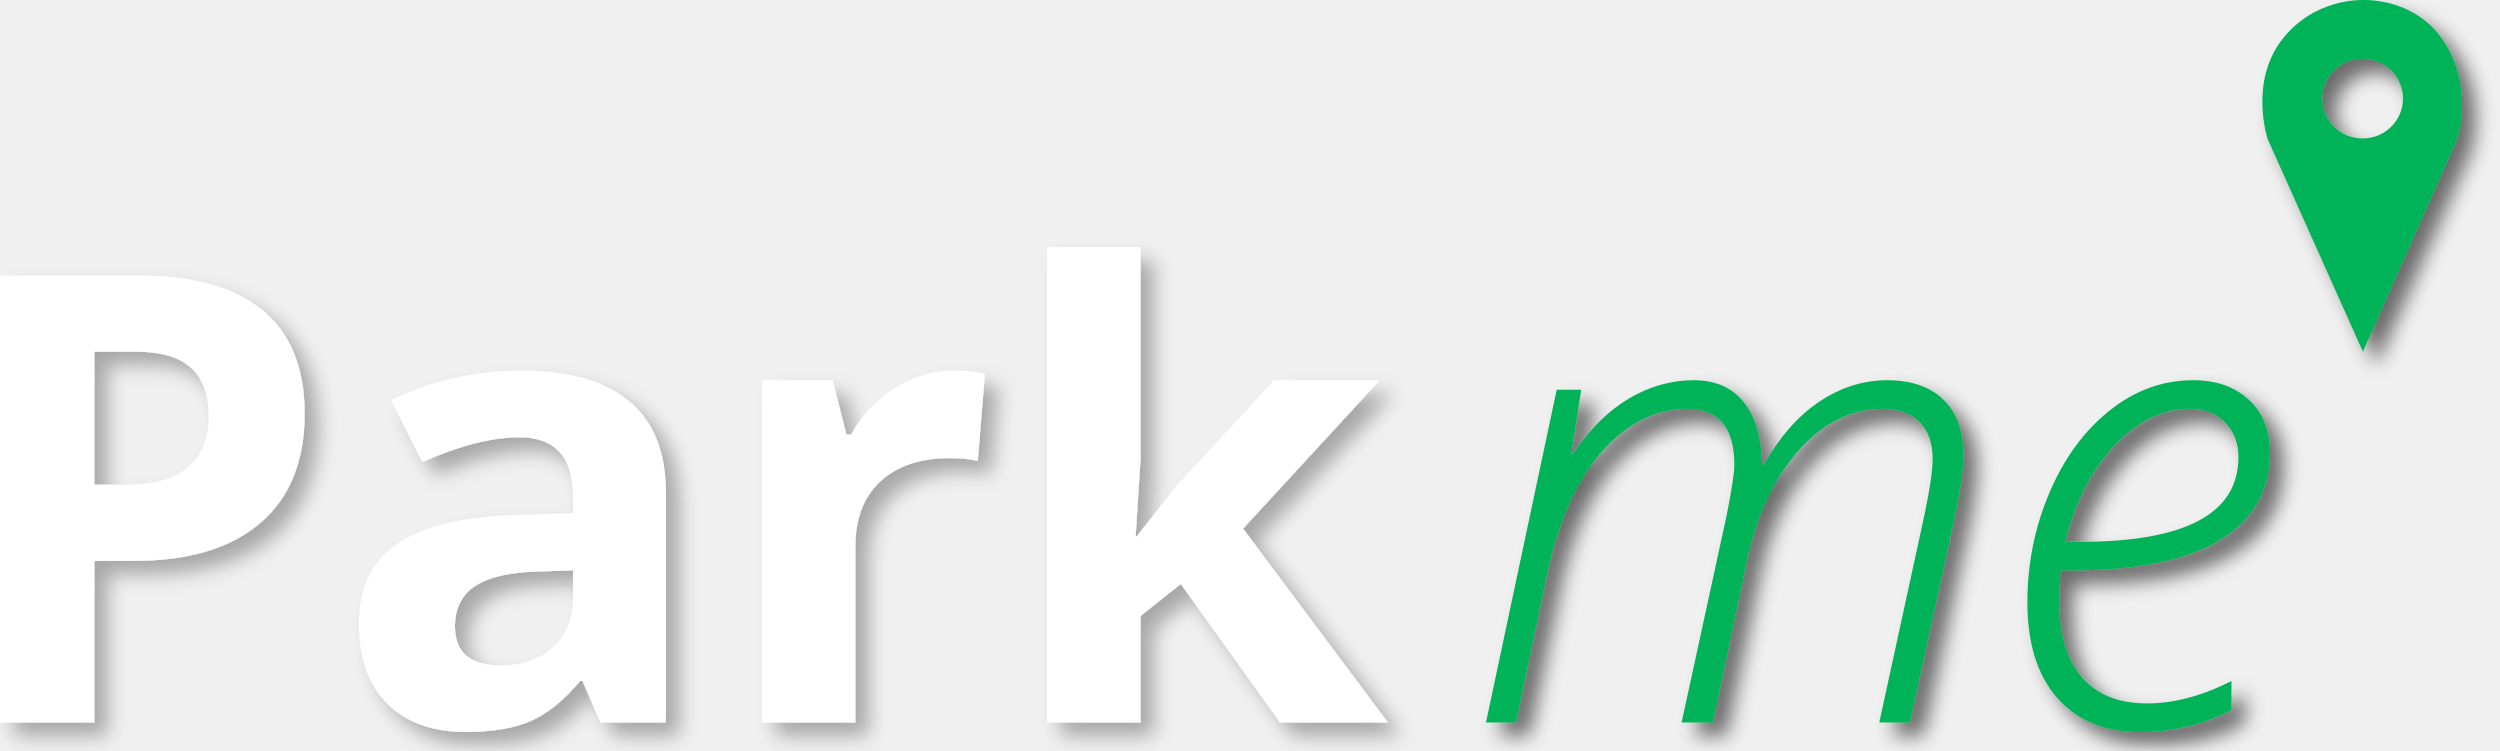
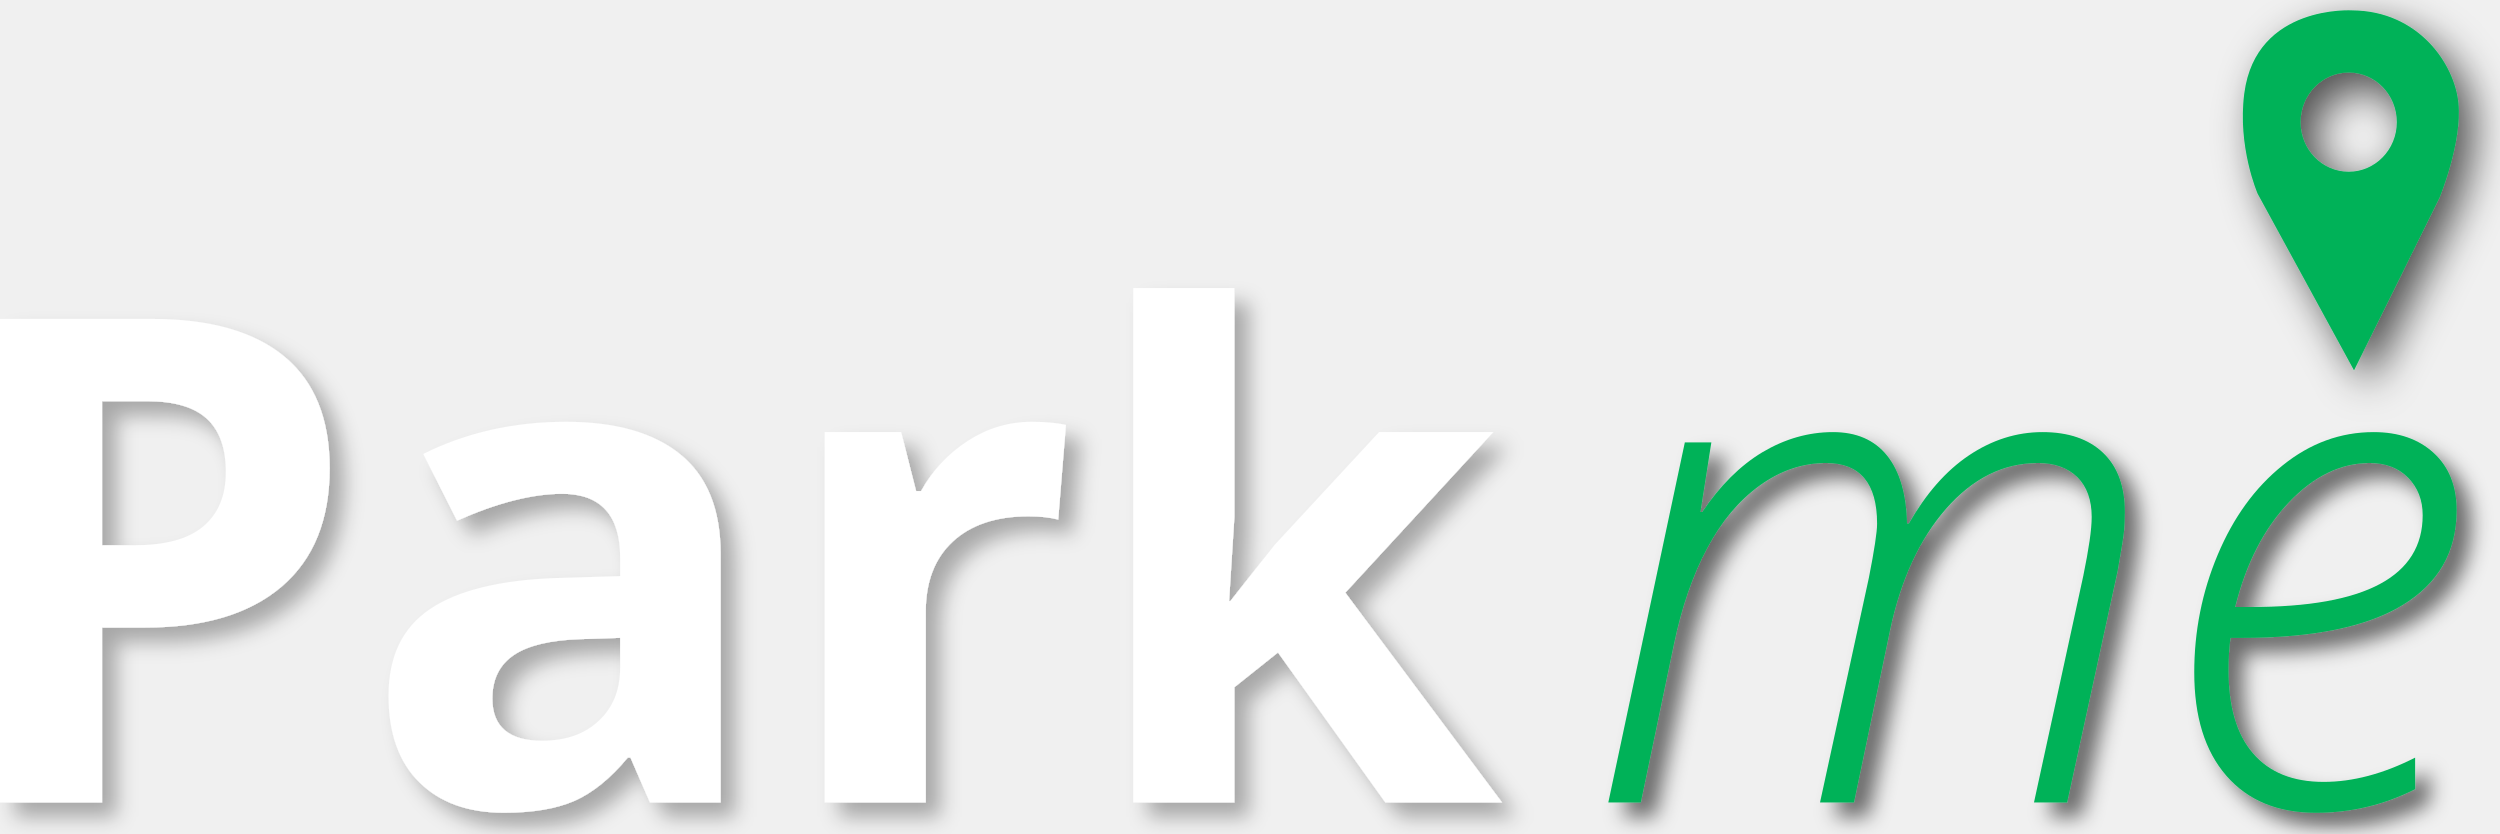
- <svg xmlns="http://www.w3.org/2000/svg" id="Untitled-Page%201" viewBox="0 0 263 79" style="background-color:#ffffff00" version="1.1" xml:space="preserve" x="0px" y="0px" width="263px" height="79px">
+ <svg xmlns="http://www.w3.org/2000/svg" id="Untitled-Page%201" viewBox="0 0 243 81" style="background-color:#ffffff00" version="1.1" xml:space="preserve" x="0px" y="0px" width="243px" height="81px">
  <defs>
    <filter id="filter1" x="-100%" y="-100%" width="300%" height="300%">
      <feOffset result="out" in="SourceGraphic" dx="1.414" dy="1.414" />
      <feColorMatrix result="out" in="out" type="matrix" values="0 0 0 0 0  0 0 0 0 0  0 0 0 0 0  0 0 0 0.302 0" />
      <feGaussianBlur result="out" in="out" stdDeviation="1" />
      <feBlend in="SourceGraphic" in2="out" mode="normal" result="Drop_Shadow1" />
    </filter>
    <filter id="filter2" x="-100%" y="-100%" width="300%" height="300%">
      <feOffset result="out" in="SourceGraphic" dx="1.414" dy="1.414" />
      <feColorMatrix result="out" in="out" type="matrix" values="0 0 0 0 0  0 0 0 0 0  0 0 0 0 0  0 0 0 0.561 0" />
      <feGaussianBlur result="out" in="out" stdDeviation="1" />
      <feBlend in="SourceGraphic" in2="out" mode="normal" result="Drop_Shadow2" />
    </filter>
    <filter id="filter3" x="-100%" y="-100%" width="300%" height="300%">
-       <feOffset result="out" in="SourceGraphic" dx="1.414" dy="1.414" />
-       <feColorMatrix result="out" in="out" type="matrix" values="0 0 0 0 0  0 0 0 0 0  0 0 0 0 0  0 0 0 0.561 0" />
-       <feGaussianBlur result="out" in="out" stdDeviation="1" />
+       <feOffset result="out" in="SourceGraphic" dx="1.389" dy="1.439" />
+       <feColorMatrix result="out" in="out" type="matrix" values="0 0 0 0 0  0 0 0 0 0  0 0 0 0 0  0 0 0 0.678 0" />
+       <feGaussianBlur result="out" in="out" stdDeviation="2" />
      <feBlend in="SourceGraphic" in2="out" mode="normal" result="Drop_Shadow3" />
    </filter>
  </defs>
  <g id="Layer%201">
    <g filter="url(#filter1)">
-       <path d="M 9.922 37 L 14.312 37 C 16.938 37 18.859 37.562 20.094 38.688 C 21.328 39.812 21.953 41.531 21.953 43.875 C 21.953 46.203 21.203 47.969 19.734 49.188 C 18.266 50.406 16.047 51 13.094 51 L 9.922 51 L 9.922 37 L 9.922 37 ZM 27.641 32.656 C 24.703 30.219 20.406 29 14.781 29 L -0.062 29 L -0.062 76 L 9.922 76 L 9.922 59 L 14.125 59 C 19.844 59 24.266 57.672 27.375 55.016 C 30.484 52.359 32.047 48.531 32.047 43.516 C 32.047 38.703 30.578 35.094 27.641 32.656 L 27.641 32.656 Z" fill="#ffffff" />
-       <path d="M 70.047 76 L 70.047 51.844 C 70.047 47.531 68.75 44.312 66.156 42.188 C 63.562 40.062 59.844 39 55 39 C 49.922 39 45.297 40.047 41.141 42.125 L 44.422 48.609 C 48.328 46.875 51.734 46 54.641 46 C 58.391 46 60.281 48.078 60.281 52.203 L 60.281 54 L 53.984 54.188 C 48.547 54.391 44.484 55.391 41.797 57.203 C 39.109 59.016 37.766 61.812 37.766 65.625 C 37.766 69.281 38.766 72.078 40.766 74.047 C 42.766 76.016 45.5 77 48.984 77 C 51.812 77 54.109 76.609 55.875 75.828 C 57.625 75.047 59.344 73.656 61.016 71.641 L 61.281 71.641 L 63.172 76 L 70.047 76 L 70.047 76 ZM 60.281 62.922 C 60.281 65.062 59.578 66.781 58.203 68.062 C 56.828 69.359 54.984 70 52.688 70 C 49.469 70 47.859 68.641 47.859 65.906 C 47.859 64 48.562 62.594 49.969 61.656 C 51.375 60.719 53.531 60.219 56.438 60.125 L 60.281 60 L 60.281 62.922 L 60.281 62.922 Z" fill="#ffffff" />
-       <path d="M 94.062 40.859 C 92.156 42.094 90.641 43.719 89.531 45.734 L 89.047 45.734 L 87.594 40 L 80.156 40 L 80.156 76 L 89.984 76 L 89.984 57.469 C 89.984 54.547 90.859 52.266 92.609 50.641 C 94.359 49.016 96.812 48.188 99.969 48.188 C 101.094 48.188 102.062 48.297 102.859 48.5 L 103.609 39.297 C 102.719 39.109 101.609 39 100.281 39 C 98.031 39 95.969 39.625 94.062 40.859 L 94.062 40.859 Z" fill="#ffffff" />
-       <path d="M 119.469 56.422 L 119.984 48.266 L 119.984 26 L 110.156 26 L 110.156 76 L 119.984 76 L 119.984 64.797 L 124.219 61.422 L 134.656 76 L 146 76 L 130.766 55.609 L 145.141 40 L 134.047 40 L 123.906 50.953 L 119.594 56.422 L 119.469 56.422 L 119.469 56.422 Z" fill="#ffffff" />
+       <path d="M 9.922 39 L 14.312 39 C 16.938 39 18.859 39.562 20.094 40.688 C 21.328 41.812 21.953 43.531 21.953 45.875 C 21.953 48.203 21.203 49.969 19.734 51.188 C 18.266 52.406 16.047 53 13.094 53 L 9.922 53 L 9.922 39 L 9.922 39 ZM 27.641 34.656 C 24.703 32.219 20.406 31 14.781 31 L -0.062 31 L -0.062 78 L 9.922 78 L 9.922 61 L 14.125 61 C 19.844 61 24.266 59.672 27.375 57.016 C 30.484 54.359 32.047 50.531 32.047 45.516 C 32.047 40.703 30.578 37.094 27.641 34.656 L 27.641 34.656 Z" fill="#ffffff" />
+       <path d="M 70.047 78 L 70.047 53.844 C 70.047 49.531 68.75 46.312 66.156 44.188 C 63.562 42.062 59.844 41 55 41 C 49.922 41 45.297 42.047 41.141 44.125 L 44.422 50.609 C 48.328 48.875 51.734 48 54.641 48 C 58.391 48 60.281 50.078 60.281 54.203 L 60.281 56 L 53.984 56.188 C 48.547 56.391 44.484 57.391 41.797 59.203 C 39.109 61.016 37.766 63.812 37.766 67.625 C 37.766 71.281 38.766 74.078 40.766 76.047 C 42.766 78.016 45.5 79 48.984 79 C 51.812 79 54.109 78.609 55.875 77.828 C 57.625 77.047 59.344 75.656 61.016 73.641 L 61.281 73.641 L 63.172 78 L 70.047 78 L 70.047 78 ZM 60.281 64.922 C 60.281 67.062 59.578 68.781 58.203 70.062 C 56.828 71.359 54.984 72 52.688 72 C 49.469 72 47.859 70.641 47.859 67.906 C 47.859 66 48.562 64.594 49.969 63.656 C 51.375 62.719 53.531 62.219 56.438 62.125 L 60.281 62 L 60.281 64.922 L 60.281 64.922 Z" fill="#ffffff" />
+       <path d="M 94.062 42.859 C 92.156 44.094 90.641 45.719 89.531 47.734 L 89.047 47.734 L 87.594 42 L 80.156 42 L 80.156 78 L 89.984 78 L 89.984 59.469 C 89.984 56.547 90.859 54.266 92.609 52.641 C 94.359 51.016 96.812 50.188 99.969 50.188 C 101.094 50.188 102.062 50.297 102.859 50.5 L 103.609 41.297 C 102.719 41.109 101.609 41 100.281 41 C 98.031 41 95.969 41.625 94.062 42.859 L 94.062 42.859 Z" fill="#ffffff" />
+       <path d="M 119.469 58.422 L 119.984 50.266 L 119.984 28 L 110.156 28 L 110.156 78 L 119.984 78 L 119.984 66.797 L 124.219 63.422 L 134.656 78 L 146 78 L 130.766 57.609 L 145.141 42 L 134.047 42 L 123.906 52.953 L 119.594 58.422 L 119.469 58.422 L 119.469 58.422 Z" fill="#ffffff" />
    </g>
    <g filter="url(#filter2)">
-       <path d="M 180.203 76 L 183.719 59.203 C 184.75 54.359 186.547 50.438 189.141 47.469 C 191.734 44.5 194.719 43 198.094 43 C 199.719 43 200.984 43.469 201.922 44.375 C 202.844 45.297 203.312 46.594 203.312 48.25 C 203.312 49.469 203.031 51.359 202.5 53.953 L 197.703 76 L 200.922 76 L 205.828 53.5 C 206.188 51.5 206.391 50.203 206.453 49.609 C 206.5 49.016 206.531 48.391 206.531 47.766 C 206.531 45.266 205.828 43.359 204.422 42.016 C 203.016 40.672 201.047 40 198.531 40 C 196 40 193.609 40.766 191.375 42.266 C 189.141 43.766 187.203 45.984 185.547 48.891 L 185.359 48.891 C 185.297 46 184.641 43.797 183.422 42.281 C 182.203 40.766 180.453 40 178.172 40 C 175.781 40 173.5 40.656 171.312 41.953 C 169.125 43.266 167.188 45.203 165.469 47.766 L 165.281 47.766 L 166.344 41 L 163.766 41 L 156.328 76 L 159.484 76 L 162.703 60.609 C 163.453 57.016 164.516 53.922 165.922 51.297 C 167.312 48.688 169.016 46.656 171.047 45.188 C 173.062 43.734 175.219 43 177.5 43 C 180.797 43 182.453 44.969 182.453 48.906 C 182.453 49.703 182.188 51.453 181.656 54.156 L 176.906 76 L 180.203 76 L 180.203 76 Z" fill="#00b259" />
-       <path d="M 234.75 74.703 L 234.75 71.641 C 231.656 73.219 228.688 74 225.859 74 C 222.859 74 220.578 73.078 218.984 71.219 C 217.391 69.375 216.609 66.672 216.609 63.141 C 216.609 61.984 216.672 60.938 216.797 60 L 217.859 60 C 224.766 60 229.984 58.953 233.5 56.828 C 237.016 54.703 238.781 51.625 238.781 47.594 C 238.781 45.25 238.047 43.406 236.578 42.047 C 235.109 40.688 233.156 40 230.719 40 C 227.5 40 224.547 41.078 221.875 43.234 C 219.188 45.391 217.094 48.281 215.562 51.922 C 214.031 55.562 213.281 59.375 213.281 63.344 C 213.281 67.656 214.312 71 216.406 73.406 C 218.5 75.812 221.391 77 225.109 77 C 228.516 77 231.734 76.234 234.75 74.703 L 234.75 74.703 ZM 234.078 44.438 C 235.016 45.406 235.484 46.609 235.484 48.078 C 235.484 54.031 229.922 57 218.828 57 L 217.25 57 C 218.312 52.75 220.062 49.359 222.484 46.812 C 224.891 44.281 227.516 43 230.328 43 C 231.891 43 233.141 43.484 234.078 44.438 L 234.078 44.438 Z" fill="#00b259" />
+       <path d="M 180.203 78 L 183.719 61.203 C 184.75 56.359 186.547 52.438 189.141 49.469 C 191.734 46.5 194.719 45 198.094 45 C 199.719 45 200.984 45.469 201.922 46.375 C 202.844 47.297 203.312 48.594 203.312 50.25 C 203.312 51.469 203.031 53.359 202.5 55.953 L 197.703 78 L 200.922 78 L 205.828 55.5 C 206.188 53.5 206.391 52.203 206.453 51.609 C 206.5 51.016 206.531 50.391 206.531 49.766 C 206.531 47.266 205.828 45.359 204.422 44.016 C 203.016 42.672 201.047 42 198.531 42 C 196 42 193.609 42.766 191.375 44.266 C 189.141 45.766 187.203 47.984 185.547 50.891 L 185.359 50.891 C 185.297 48 184.641 45.797 183.422 44.281 C 182.203 42.766 180.453 42 178.172 42 C 175.781 42 173.5 42.656 171.312 43.953 C 169.125 45.266 167.188 47.203 165.469 49.766 L 165.281 49.766 L 166.344 43 L 163.766 43 L 156.328 78 L 159.484 78 L 162.703 62.609 C 163.453 59.016 164.516 55.922 165.922 53.297 C 167.312 50.688 169.016 48.656 171.047 47.188 C 173.062 45.734 175.219 45 177.5 45 C 180.797 45 182.453 46.969 182.453 50.906 C 182.453 51.703 182.188 53.453 181.656 56.156 L 176.906 78 L 180.203 78 L 180.203 78 Z" fill="#00b259" />
+       <path d="M 234.75 76.703 L 234.75 73.641 C 231.656 75.219 228.688 76 225.859 76 C 222.859 76 220.578 75.078 218.984 73.219 C 217.391 71.375 216.609 68.672 216.609 65.141 C 216.609 63.984 216.672 62.938 216.797 62 L 217.859 62 C 224.766 62 229.984 60.953 233.5 58.828 C 237.016 56.703 238.781 53.625 238.781 49.594 C 238.781 47.25 238.047 45.406 236.578 44.047 C 235.109 42.688 233.156 42 230.719 42 C 227.5 42 224.547 43.078 221.875 45.234 C 219.188 47.391 217.094 50.281 215.562 53.922 C 214.031 57.562 213.281 61.375 213.281 65.344 C 213.281 69.656 214.312 73 216.406 75.406 C 218.5 77.812 221.391 79 225.109 79 C 228.516 79 231.734 78.234 234.75 76.703 L 234.75 76.703 ZM 234.078 46.438 C 235.016 47.406 235.484 48.609 235.484 50.078 C 235.484 56.031 229.922 59 218.828 59 L 217.25 59 C 218.312 54.75 220.062 51.359 222.484 48.812 C 224.891 46.281 227.516 45 230.328 45 C 231.891 45 233.141 45.484 234.078 46.438 L 234.078 46.438 Z" fill="#00b259" />
    </g>
-     <g filter="url(#filter3)">
-       <path d="M 244.286 10.371 C 244.286 8.053 246.191 6.174 248.541 6.174 C 250.89 6.174 252.795 8.053 252.795 10.371 C 252.795 12.689 250.89 14.568 248.541 14.568 C 246.191 14.568 244.286 12.689 244.286 10.371 ZM 248.428 0.009 C 248.428 0.009 243.433 -0.189 240.069 4.169 C 236.575 8.697 238.563 14.642 238.563 14.642 L 248.578 37 L 258.518 14.568 C 258.518 14.568 260.3 9.096 257.012 4.243 C 253.865 -0.402 248.428 0.009 248.428 0.009 Z" stroke="#ffffff00" stroke-width="1" fill="#00b259" />
-     </g>
+     <path filter="url(#filter3)" d="M 223.608 11.868 C 223.608 9.203 225.704 7.042 228.29 7.042 C 230.876 7.042 232.972 9.203 232.972 11.868 C 232.972 14.534 230.876 16.695 228.29 16.695 C 225.704 16.695 223.608 14.534 223.608 11.868 ZM 228.68 1.009 C 228.68 1.009 219.295 0.399 218.147 9.053 C 217.453 14.282 219.447 18.84 219.447 18.84 L 228.81 36 L 237.133 19.175 C 237.133 19.175 239.344 13.812 238.954 9.992 C 238.564 6.171 235.053 1.076 228.68 1.009 Z" fill="#00b259" />
  </g>
</svg>
